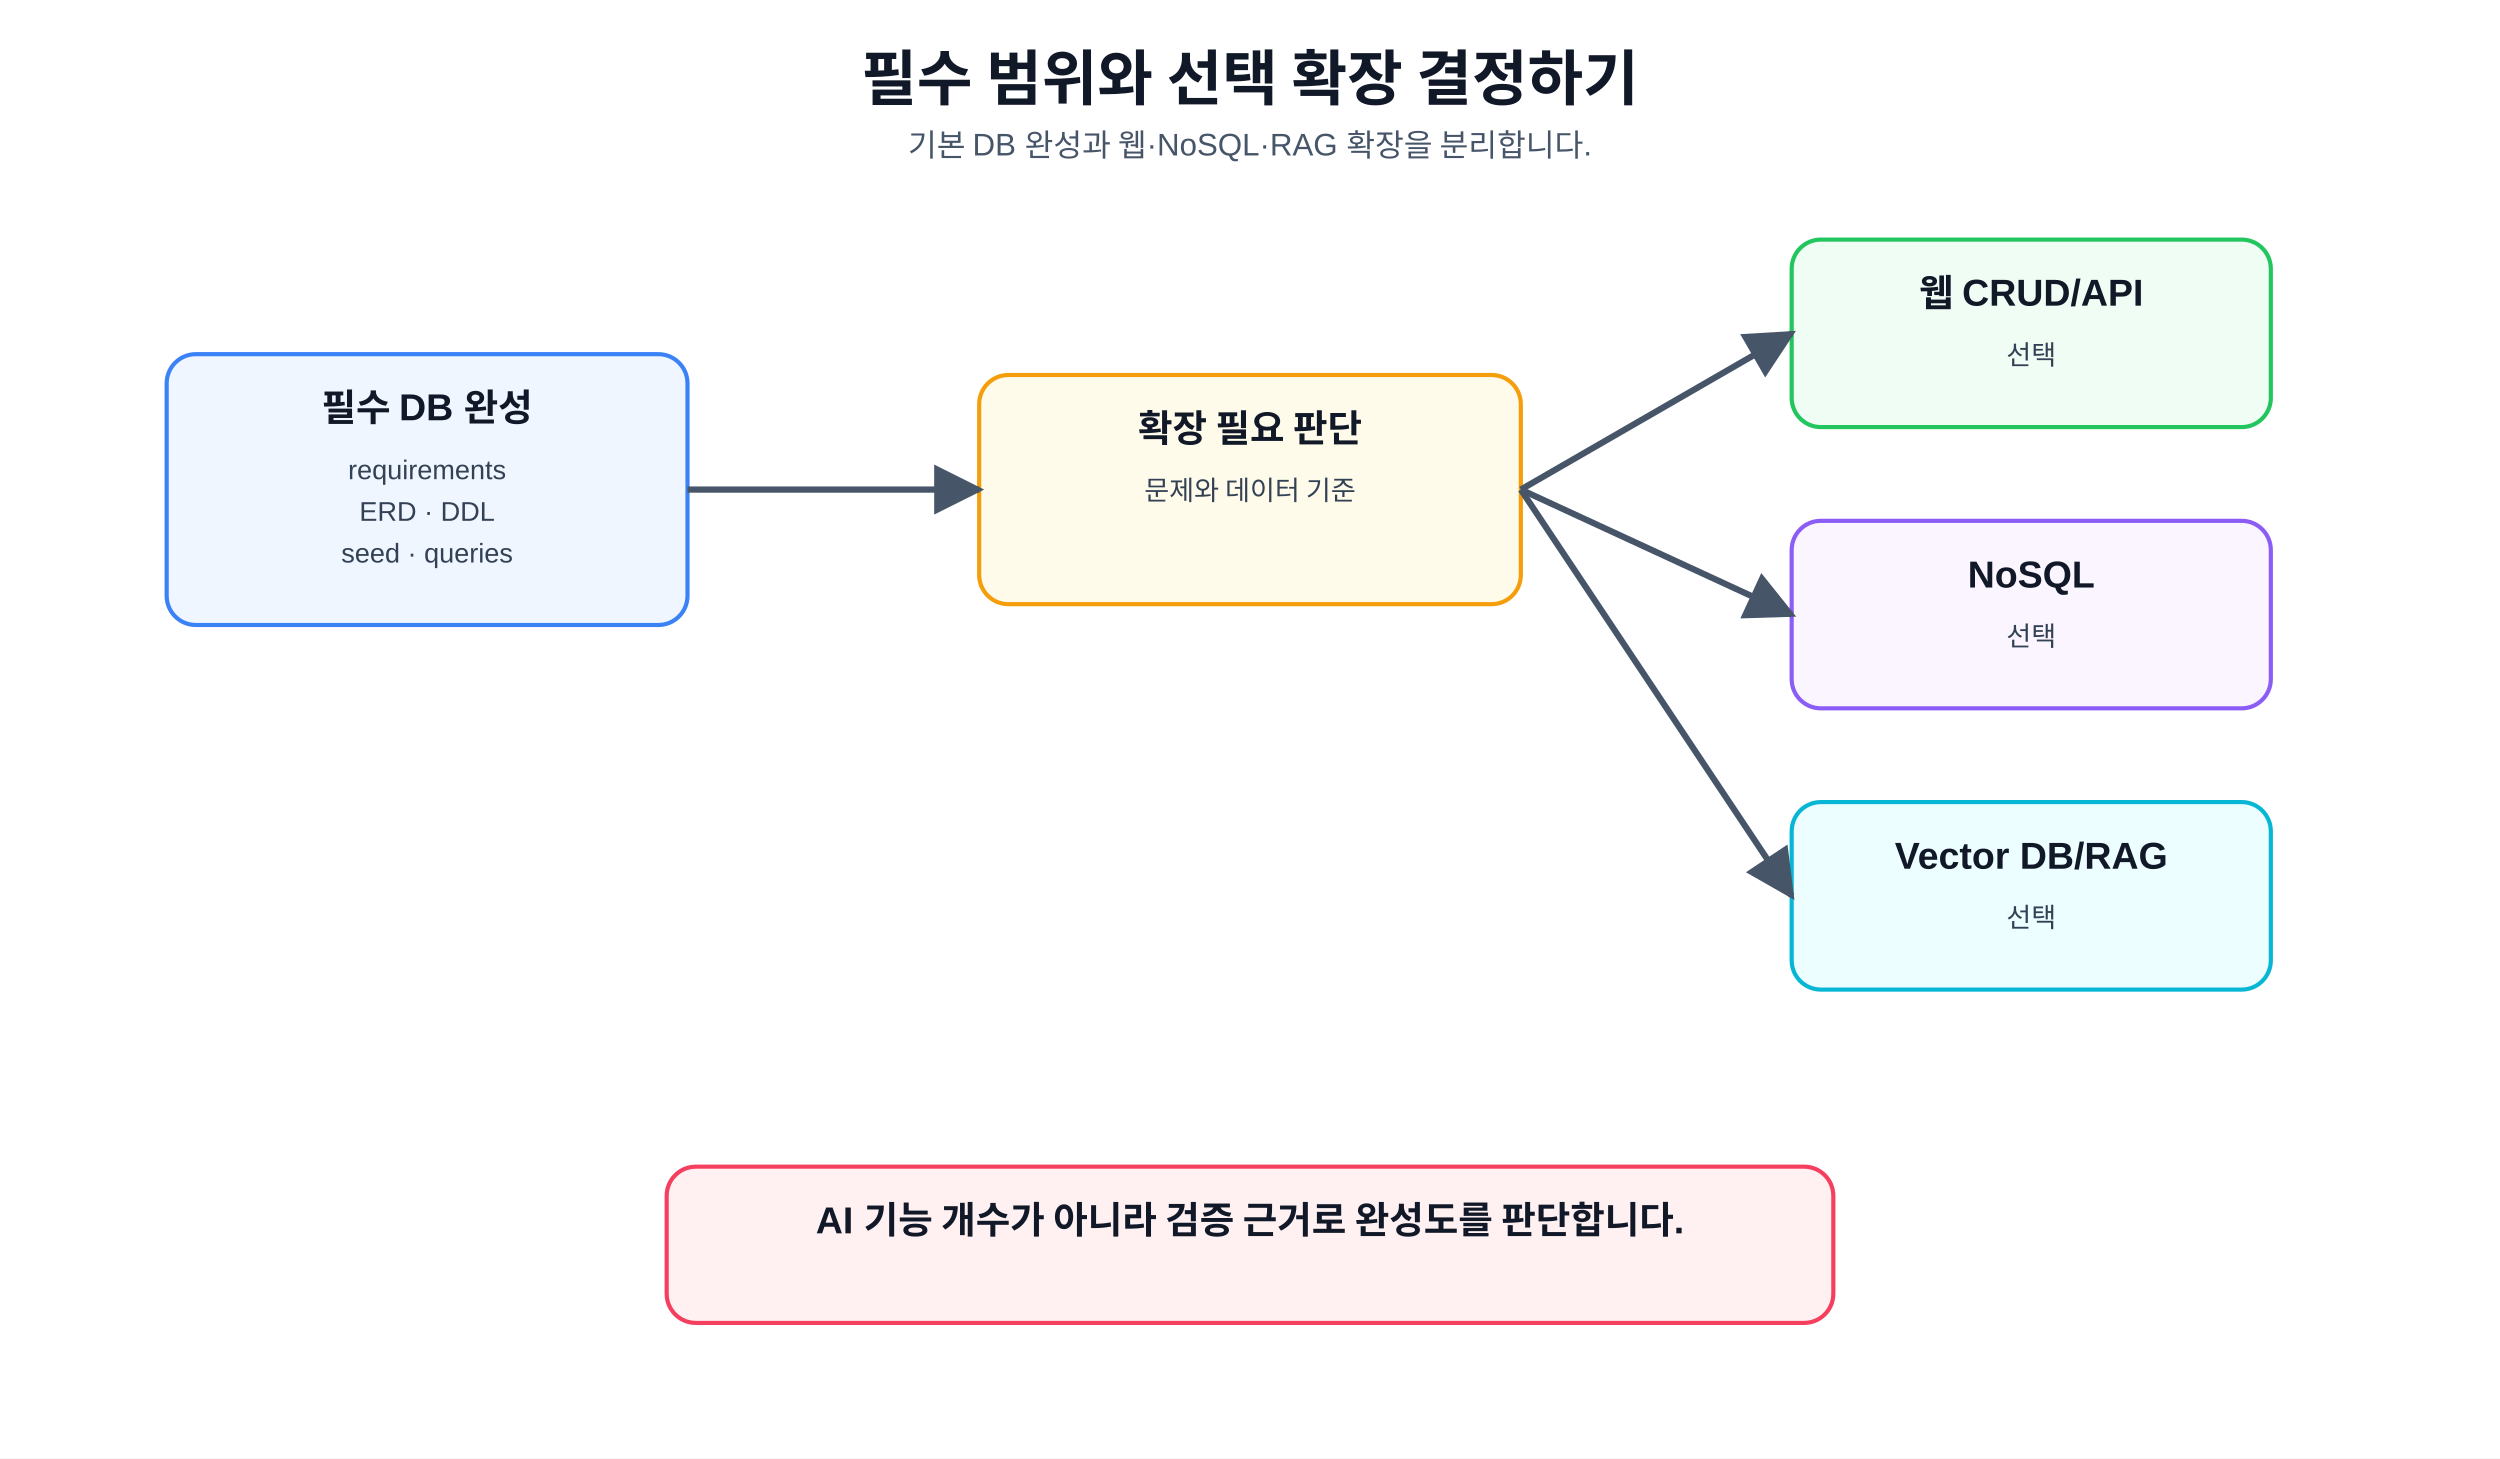
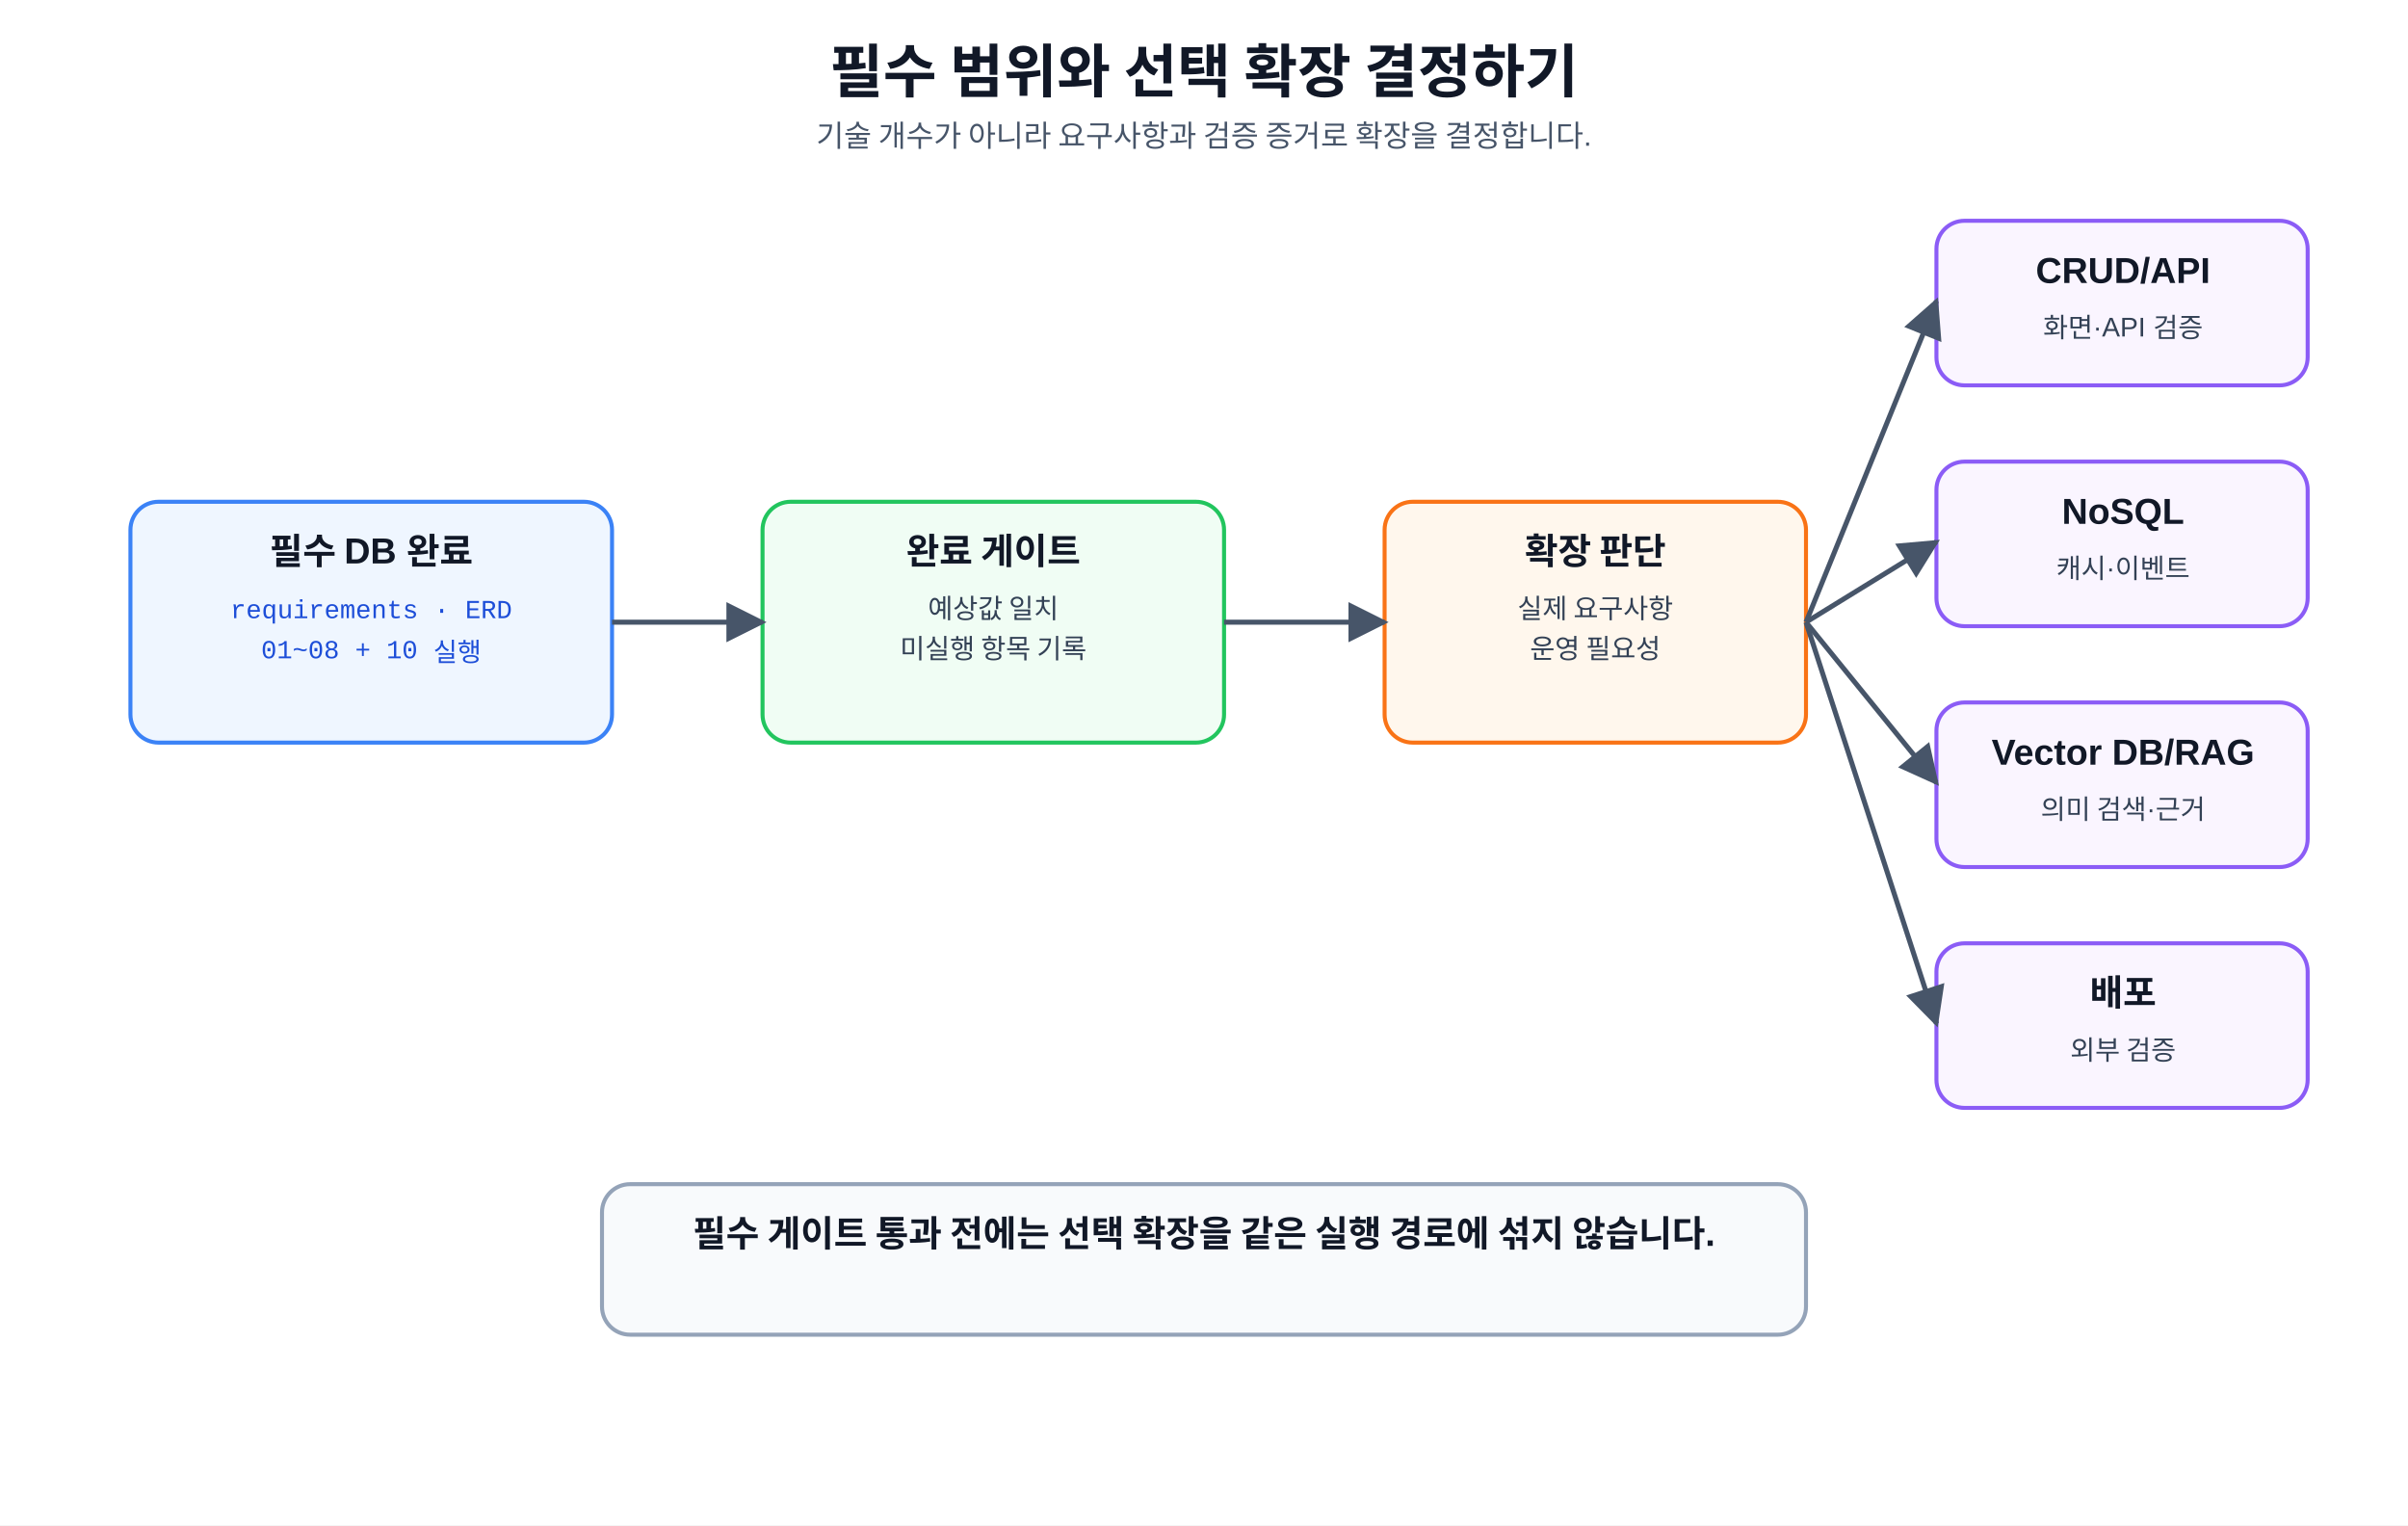
- <svg xmlns="http://www.w3.org/2000/svg" role="img" aria-labelledby="title desc" width="100%" height="700" viewBox="0 0 1200 700">
+ <svg xmlns="http://www.w3.org/2000/svg" role="img" aria-labelledby="title desc" width="100%" height="760" viewBox="0 0 1200 760" preserveAspectRatio="xMidYMid meet">
  <defs>
    <marker id="arrow" viewBox="0 0 10 10" refX="9" refY="5" markerWidth="8" markerHeight="8" orient="auto">
      <path d="M0 0L10 5L0 10z" fill="#475569" />
    </marker>
-     <style>text{font-family:"Malgun Gothic","Apple SD Gothic Neo","Noto Sans KR",Arial,sans-serif;fill:#111827}.code{font-family:Consolas,D2Coding,"Courier New",monospace;fill:#1d4ed8;font-size:14px;text-anchor:middle}.t{font-size:29px;font-weight:800;text-anchor:middle}.s{font-size:15px;text-anchor:middle;fill:#475569}.card{fill:#f8fafc;stroke:#cbd5e1;stroke-width:2;rx:14}.b{fill:#eff6ff;stroke:#3b82f6}.g{fill:#f0fdf4;stroke:#22c55e}.y{fill:#fffbeb;stroke:#f59e0b}.p{fill:#faf5ff;stroke:#8b5cf6}.r{fill:#fff1f2;stroke:#f43f5e}.c{fill:#ecfeff;stroke:#06b6d4}.h{font-size:18px;font-weight:700;text-anchor:middle}.m{font-size:13px;text-anchor:middle;fill:#334155}.line{stroke:#475569;stroke-width:3;fill:none;marker-end:url(#arrow)}.plain{stroke:#94a3b8;stroke-width:2;fill:none}</style>
+     <style>
+       text{font-family:"Malgun Gothic","Apple SD Gothic Neo","Noto Sans KR",Arial,sans-serif;fill:#111827}
+       .mono{font-family:Consolas,D2Coding,"Courier New",monospace;fill:#1d4ed8;font-size:13px;text-anchor:middle}
+       .title{font-size:29px;font-weight:800;text-anchor:middle}
+       .sub{font-size:15px;text-anchor:middle;fill:#475569}
+       .card{fill:#f8fafc;stroke:#cbd5e1;stroke-width:2;rx:14}
+       .blue{fill:#eff6ff;stroke:#3b82f6}
+       .green{fill:#f0fdf4;stroke:#22c55e}
+       .orange{fill:#fff7ed;stroke:#f97316}
+       .purple{fill:#faf5ff;stroke:#8b5cf6}
+       .pink{fill:#fff1f2;stroke:#f43f5e}
+       .cyan{fill:#ecfeff;stroke:#06b6d4}
+       .gray{fill:#f8fafc;stroke:#94a3b8}
+       .h{font-size:18px;font-weight:700;text-anchor:middle}
+       .m{font-size:13.5px;text-anchor:middle;fill:#334155}
+       .tiny{font-size:12.5px;text-anchor:middle;fill:#475569}
+       .line{stroke:#475569;stroke-width:2.5;fill:none;marker-end:url(#arrow)}
+       .loop{stroke:#f43f5e;stroke-width:2.4;fill:none;marker-end:url(#arrow);stroke-dasharray:7 5}
+     </style>
  </defs>
-   <rect width="1200" height="700" fill="#fff" />
-   <text x="600" y="48" class="t">필수 범위와 선택 확장 결정하기</text>
-   <text x="600" y="75" class="s">기본 DB 완성과 웹·NoSQL·RAG 확장을 분리합니다.</text>
-   <rect x="80" y="170" width="250" height="130" class="card b" />
-   <text x="205" y="202" class="h">필수 DB 완성</text>
-   <text x="205" y="230" class="m">requirements</text>
-   <text x="205" y="250" class="m">ERD · DDL</text>
-   <text x="205" y="270" class="m">seed · queries</text>
-   <rect x="470" y="180" width="260" height="110" class="card y" />
-   <text x="600" y="212" class="h">확장 필요 판단</text>
-   <text x="600" y="240" class="m">문제와 데이터 기준</text>
-   <rect x="860" y="115" width="230" height="90" class="card g" />
-   <text x="975" y="147" class="h">웹 CRUD/API</text>
-   <text x="975" y="175" class="m">선택</text>
-   <rect x="860" y="250" width="230" height="90" class="card p" />
-   <text x="975" y="282" class="h">NoSQL</text>
-   <text x="975" y="310" class="m">선택</text>
-   <rect x="860" y="385" width="230" height="90" class="card c" />
-   <text x="975" y="417" class="h">Vector DB/RAG</text>
-   <text x="975" y="445" class="m">선택</text>
-   <line x1="330" y1="235" x2="470" y2="235" class="line" />
-   <line x1="730" y1="235" x2="860" y2="160" class="line" />
-   <line x1="730" y1="235" x2="860" y2="295" class="line" />
-   <line x1="730" y1="235" x2="860" y2="430" class="line" />
-   <rect x="320" y="560" width="560" height="75" class="card r" />
-   <text x="600" y="592" class="h">AI 기능 개수가 아니라 검증 근거로 완성도를 판단합니다.</text>
+   <rect width="1200" height="760" fill="#ffffff" />
+   <text x="600" y="46" class="title">필수 범위와 선택 확장 결정하기</text>
+   <text x="600" y="73" class="sub">기술 개수가 아니라 요구사항과 검증 증거로 확장을 결정합니다.</text>
+   <rect x="65" y="250" width="240" height="120" class="card blue" />
+   <text x="185" y="281" class="h">필수 DB 완료</text>
+   <text x="185" y="308" class="mono">requirements · ERD</text>
+   <text x="185" y="328" class="mono">01~08 + 10 실행</text>
+   <rect x="380" y="250" width="230" height="120" class="card green" />
+   <text x="495" y="281" class="h">완료 게이트</text>
+   <text x="495" y="308" class="m">예상값 일치</text>
+   <text x="495" y="328" class="m">미실행 항목 기록</text>
+   <rect x="690" y="250" width="210" height="120" class="card orange" />
+   <text x="795" y="281" class="h">확장 판단</text>
+   <text x="795" y="308" class="m">실제 요구사항</text>
+   <text x="795" y="328" class="m">운영 필요성</text>
+   <path d="M305 310 L380 310" class="line" />
+   <path d="M610 310 L690 310" class="line" />
+   <rect x="965" y="110" width="185" height="82" class="card purple" />
+   <text x="1058" y="141" class="h">CRUD/API</text>
+   <text x="1058" y="168" class="m">화면·API 검증</text>
+   <rect x="965" y="230" width="185" height="82" class="card purple" />
+   <text x="1058" y="261" class="h">NoSQL</text>
+   <text x="1058" y="288" class="m">캐시·이벤트</text>
+   <rect x="965" y="350" width="185" height="82" class="card purple" />
+   <text x="1058" y="381" class="h">Vector DB/RAG</text>
+   <text x="1058" y="408" class="m">의미 검색·근거</text>
+   <rect x="965" y="470" width="185" height="82" class="card purple" />
+   <text x="1058" y="501" class="h">배포</text>
+   <text x="1058" y="528" class="m">외부 검증</text>
+   <path d="M900 310 L965 150" class="line" />
+   <path d="M900 310 L965 270" class="line" />
+   <path d="M900 310 L965 390" class="line" />
+   <path d="M900 310 L965 510" class="line" />
+   <rect x="300" y="590" width="600" height="75" class="card gray" />
+   <text x="600" y="621" class="h">필수 게이트 통과 전에는 선택 확장을 같은 실행 경로에 섞지 않습니다.</text>
</svg>
